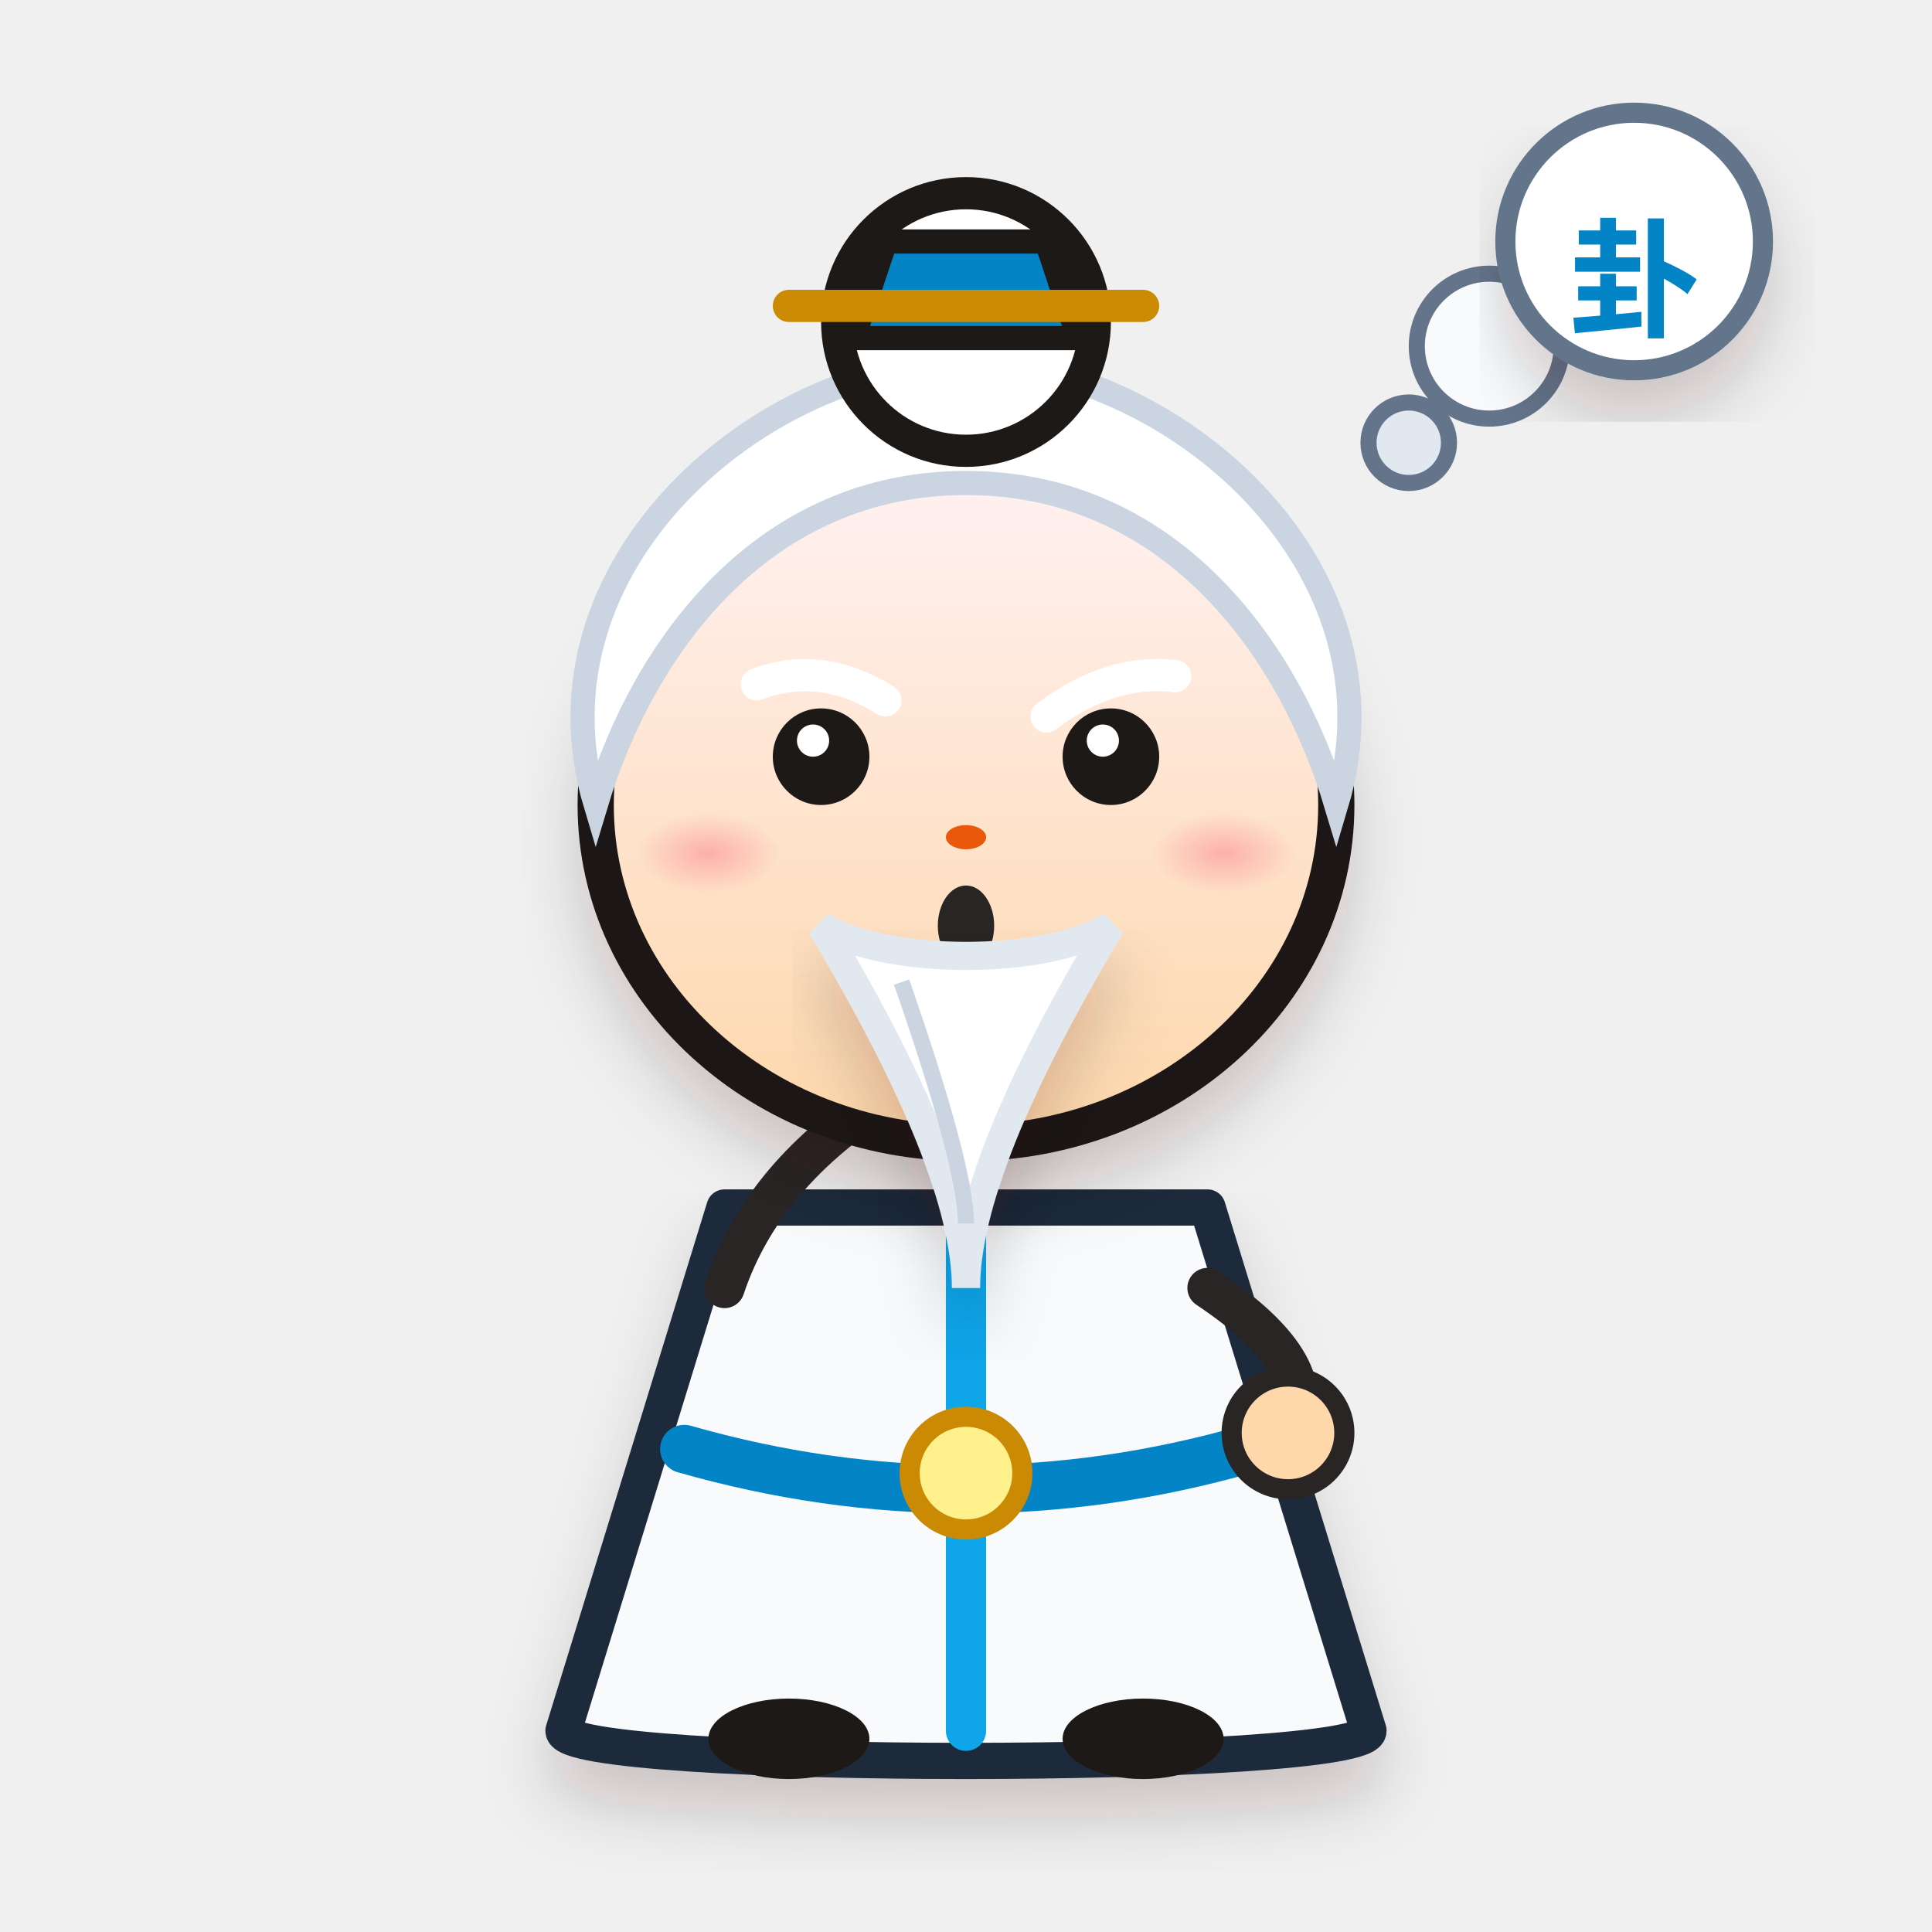
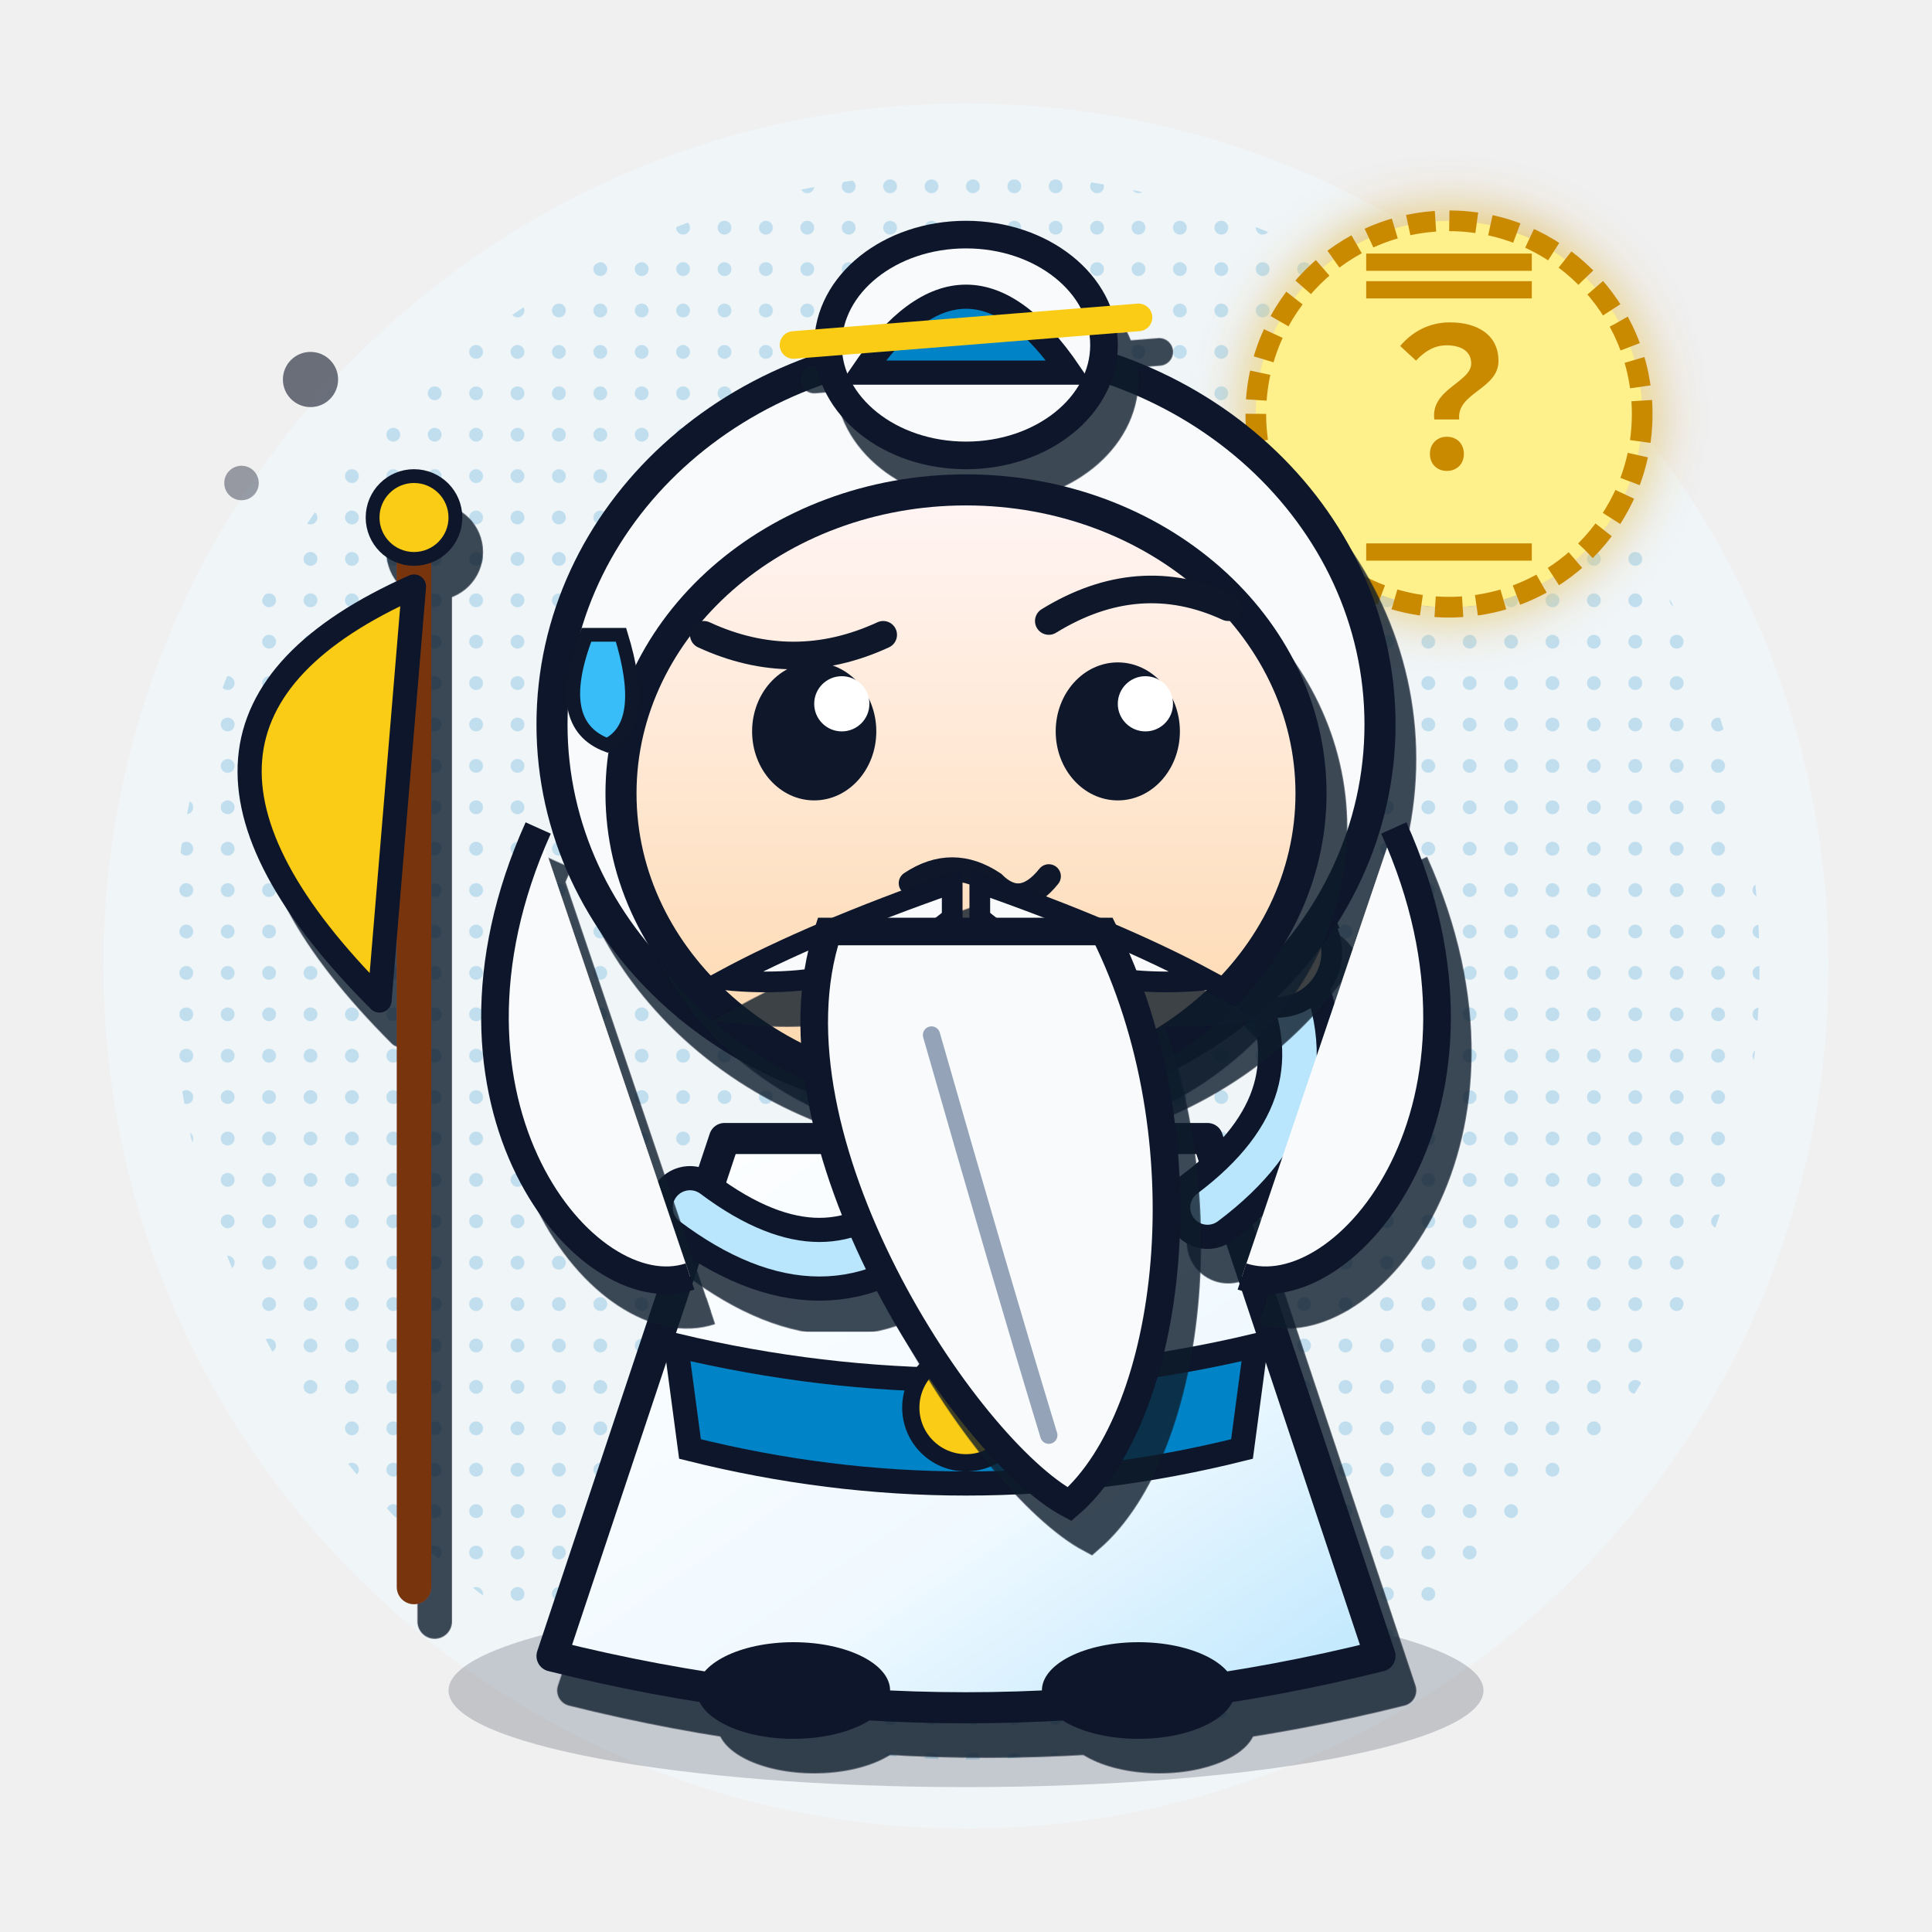
- <svg xmlns="http://www.w3.org/2000/svg" viewBox="0 0 240 240" width="100%" height="100%">
+ <svg xmlns="http://www.w3.org/2000/svg" viewBox="0 0 280 280" width="100%" height="100%">
  <defs>
-     <filter id="ink-shadow" x="-10%" y="-10%" width="130%" height="130%">
-       <feDropShadow dx="0" dy="5" stdDeviation="4" flood-color="#1c1917" flood-opacity="0.18" />
+     <pattern id="halftone-jt-think" width="6" height="6" patternUnits="userSpaceOnUse">
+       <circle cx="3" cy="3" r="1" fill="#0284c7" opacity="0.2" />
+     </pattern>
+     <filter id="comic-shadow-jt" x="-20%" y="-20%" width="140%" height="140%">
+       <feDropShadow dx="3" dy="5" stdDeviation="0" flood-color="#0f172a" flood-opacity="0.8" />
    </filter>
-     <linearGradient id="skin-grad" x1="0" y1="0" x2="0" y2="1">
-       <stop offset="0%" stop-color="#fff1f2" />
+     <filter id="glow-gold-jt" x="-20%" y="-20%" width="140%" height="140%">
+       <feGaussianBlur stdDeviation="3.5" result="blur" />
+       <feComposite in="SourceGraphic" in2="blur" operator="over" />
+     </filter>
+     <linearGradient id="robe-grad-jt" x1="0" y1="0" x2="1" y2="1">
+       <stop offset="0%" stop-color="#ffffff" />
+       <stop offset="60%" stop-color="#f0f9ff" />
+       <stop offset="100%" stop-color="#bae6fd" />
+     </linearGradient>
+     <linearGradient id="skin-jt" x1="0" y1="0" x2="0" y2="1">
+       <stop offset="0%" stop-color="#fff5f5" />
      <stop offset="100%" stop-color="#fed7aa" />
    </linearGradient>
-     <radialGradient id="blush-grad" cx="50%" cy="50%" r="50%">
-       <stop offset="0%" stop-color="#fb7185" stop-opacity="0.45" />
-       <stop offset="100%" stop-color="#fb7185" stop-opacity="0" />
-     </radialGradient>
  </defs>
-   <g id="jiang-taigong-thinking">
-     <path d="M 90 150 L 70 215 C 70 220 170 220 170 215 L 150 150 Z" fill="#f8fafc" stroke="#1e293b" stroke-width="4.5" stroke-linejoin="round" filter="url(#ink-shadow)" />
-     <path d="M 120 150 L 120 215" stroke="#0ea5e9" stroke-width="5" stroke-linecap="round" />
-     <path d="M 85 180 Q 120 190 155 180" stroke="#0284c7" stroke-width="6" fill="none" stroke-linecap="round" />
-     <circle cx="120" cy="183" r="7" fill="#fef08a" stroke="#ca8a04" stroke-width="2.5" />
-     <ellipse cx="98" cy="216" rx="10" ry="5" fill="#1c1917" />
-     <ellipse cx="142" cy="216" rx="10" ry="5" fill="#1c1917" />
-     <path d="M 90 160 Q 95 145 112 135" stroke="#292524" stroke-width="5" fill="none" stroke-linecap="round" />
-     <circle cx="112" cy="135" r="7" fill="#fed7aa" stroke="#292524" stroke-width="2.5" />
-     <path d="M 150 160 Q 165 170 160 178" stroke="#292524" stroke-width="5" fill="none" stroke-linecap="round" />
-     <circle cx="160" cy="178" r="7" fill="#fed7aa" stroke="#292524" stroke-width="2.5" />
-     <g transform="translate(165, 35)">
-       <circle cx="10" cy="20" r="5" fill="#e2e8f0" stroke="#64748b" stroke-width="2" />
-       <circle cx="20" cy="8" r="9" fill="#f8fafc" stroke="#64748b" stroke-width="2" />
-       <circle cx="38" cy="-5" r="16" fill="#ffffff" stroke="#64748b" stroke-width="2.5" filter="url(#ink-shadow)" />
-       <text x="38" y="0" font-family="'Noto Serif TC', serif" font-weight="900" font-size="16" fill="#0284c7" text-anchor="middle" dominant-baseline="middle">卦</text>
-     </g>
-     <ellipse cx="120" cy="100" rx="46" ry="42" fill="url(#skin-grad)" stroke="#1c1917" stroke-width="4.5" filter="url(#ink-shadow)" />
-     <ellipse cx="88" cy="106" rx="9" ry="5" fill="url(#blush-grad)" />
-     <ellipse cx="152" cy="106" rx="9" ry="5" fill="url(#blush-grad)" />
-     <path d="M 94 85 Q 102 82 110 87" stroke="#ffffff" stroke-width="4" stroke-linecap="round" fill="none" />
-     <path d="M 130 89 Q 138 83 146 84" stroke="#ffffff" stroke-width="4" stroke-linecap="round" fill="none" />
-     <circle cx="102" cy="94" r="6" fill="#1c1917" />
-     <circle cx="101" cy="92" r="2" fill="#ffffff" />
-     <circle cx="138" cy="94" r="6" fill="#1c1917" />
-     <circle cx="137" cy="92" r="2" fill="#ffffff" />
-     <ellipse cx="120" cy="104" rx="2.5" ry="1.5" fill="#ea580c" />
-     <ellipse cx="120" cy="115" rx="3.5" ry="5" fill="#292524" />
-     <path d="M 74 100 C 65 70 95 45 120 45 C 145 45 175 70 166 100 C 160 80 145 60 120 60 C 95 60 80 80 74 100 Z" fill="#ffffff" stroke="#cbd5e1" stroke-width="3" />
-     <circle cx="120" cy="40" r="16" fill="#ffffff" stroke="#1c1917" stroke-width="4" />
-     <path d="M 106 42 L 134 42 L 130 30 L 110 30 Z" fill="#0284c7" stroke="#1c1917" stroke-width="3" />
-     <path d="M 98 38 L 142 38" stroke="#ca8a04" stroke-width="4" stroke-linecap="round" />
-     <path d="M 102 115 Q 120 145 120 160 Q 120 145 138 115 C 130 120 110 120 102 115 Z" fill="#ffffff" stroke="#e2e8f0" stroke-width="3.5" filter="url(#ink-shadow)" />
-     <path d="M 112 122 Q 120 145 120 152" stroke="#cbd5e1" stroke-width="2" fill="none" />
+   <circle cx="140" cy="140" r="125" fill="#f0f9ff" opacity="0.5" />
+   <circle cx="140" cy="140" r="115" fill="url(#halftone-jt-think)" />
+   <g transform="translate(210, 60)" filter="url(#glow-gold-jt)">
+     <circle cx="0" cy="0" r="28" fill="#fef08a" stroke="#ca8a04" stroke-width="3" stroke-dasharray="4 2" />
+     <text x="0" y="8" font-family="'Noto Serif TC', serif" font-weight="900" font-size="28" fill="#ca8a04" text-anchor="middle">？</text>
+     <line x1="-12" y1="-18" x2="12" y2="-18" stroke="#ca8a04" stroke-width="2.5" />
+     <line x1="-12" y1="-22" x2="12" y2="-22" stroke="#ca8a04" stroke-width="2.5" />
+     <line x1="-12" y1="20" x2="12" y2="20" stroke="#ca8a04" stroke-width="2.5" />
+   </g>
+   <circle cx="45" cy="55" r="4" fill="#0f172a" opacity="0.6" />
+   <circle cx="35" cy="70" r="2.5" fill="#0f172a" opacity="0.4" />
+   <ellipse cx="140" cy="245" rx="75" ry="14" fill="#0f172a" opacity="0.2" />
+   <g id="apricot-flag" filter="url(#comic-shadow-jt)">
+     <path d="M 60 80 L 60 230" stroke="#78350f" stroke-width="5" stroke-linecap="round" />
+     <circle cx="60" cy="75" r="6" fill="#facc15" stroke="#0f172a" stroke-width="2" />
+     <path d="M 60 85 Q 15 105 55 145 Z" fill="#facc15" stroke="#0f172a" stroke-width="3.5" stroke-linejoin="round" />
+   </g>
+   <g id="body" filter="url(#comic-shadow-jt)">
+     <path d="M 105 165 L 80 240 Q 140 255 200 240 L 175 165 Z" fill="url(#robe-grad-jt)" stroke="#0f172a" stroke-width="4.5" stroke-linejoin="round" />
+     <path d="M 98 195 Q 140 205 182 195 L 180 210 Q 140 220 100 210 Z" fill="#0284c7" stroke="#0f172a" stroke-width="3.5" />
+     <circle cx="140" cy="204" r="8" fill="#facc15" stroke="#0f172a" stroke-width="2.5" />
+     <ellipse cx="115" cy="245" rx="14" ry="7" fill="#0f172a" />
+     <ellipse cx="165" cy="245" rx="14" ry="7" fill="#0f172a" />
+   </g>
+   <g id="arms" filter="url(#comic-shadow-jt)">
+     <path d="M 175 175 Q 195 160 185 140" stroke="#0f172a" stroke-width="12" stroke-linecap="round" fill="none" />
+     <path d="M 175 175 Q 195 160 185 140" stroke="#bae6fd" stroke-width="5" stroke-linecap="round" fill="none" />
+     <circle cx="185" cy="138" r="8" fill="#fed7aa" stroke="#0f172a" stroke-width="3" />
+     <path d="M 183 133 Q 190 128 193 135" stroke="#0f172a" stroke-width="2.5" fill="none" />
+     <path d="M 100 175 Q 120 190 135 175" stroke="#0f172a" stroke-width="12" stroke-linecap="round" fill="none" />
+     <path d="M 100 175 Q 120 190 135 175" stroke="#bae6fd" stroke-width="5" stroke-linecap="round" fill="none" />
+     <circle cx="138" cy="172" r="8" fill="#fed7aa" stroke="#0f172a" stroke-width="3" />
+   </g>
+   <g id="hair-back" filter="url(#comic-shadow-jt)">
+     <ellipse cx="140" cy="105" rx="60" ry="55" fill="#f8fafc" stroke="#0f172a" stroke-width="4.5" />
+     <path d="M 78 120 C 60 160 85 190 100 185" fill="#f8fafc" stroke="#0f172a" stroke-width="4" />
+     <path d="M 202 120 C 220 160 195 190 180 185" fill="#f8fafc" stroke="#0f172a" stroke-width="4" />
+   </g>
+   <g id="topknot" filter="url(#comic-shadow-jt)">
+     <ellipse cx="140" cy="50" rx="20" ry="16" fill="#f8fafc" stroke="#0f172a" stroke-width="4" />
+     <path d="M 125 54 Q 140 32 155 54 Z" fill="#0284c7" stroke="#0f172a" stroke-width="3.5" />
+     <path d="M 115 50 L 165 46" stroke="#facc15" stroke-width="4" stroke-linecap="round" />
+   </g>
+   <ellipse cx="140" cy="115" rx="50" ry="44" fill="url(#skin-jt)" stroke="#0f172a" stroke-width="4.5" filter="url(#comic-shadow-jt)" />
+   <path d="M 85 92 Q 80 105 88 108 Q 94 105 90 92 Z" fill="#38bdf8" stroke="#0f172a" stroke-width="2" />
+   <g id="eyes">
+     <ellipse cx="118" cy="106" rx="9" ry="10" fill="#0f172a" />
+     <circle cx="122" cy="102" r="4" fill="#ffffff" />
+     <ellipse cx="162" cy="106" rx="9" ry="10" fill="#0f172a" />
+     <circle cx="166" cy="102" r="4" fill="#ffffff" />
+   </g>
+   <path d="M 102 92 Q 115 98 128 92" stroke="#0f172a" stroke-width="4" stroke-linecap="round" fill="none" />
+   <path d="M 152 90 Q 165 82 178 88" stroke="#0f172a" stroke-width="4" stroke-linecap="round" fill="none" />
+   <path d="M 132 128 Q 138 124 144 128 Q 148 132 152 127" stroke="#0f172a" stroke-width="3.5" stroke-linecap="round" fill="none" />
+   <g id="beard" filter="url(#comic-shadow-jt)">
+     <path d="M 138 128 Q 118 135 105 142 Q 125 144 138 133 Z" fill="#f8fafc" stroke="#0f172a" stroke-width="3" />
+     <path d="M 142 128 Q 162 135 175 142 Q 155 144 142 133 Z" fill="#f8fafc" stroke="#0f172a" stroke-width="3" />
+     <path d="M 120 135 C 110 165 140 210 155 218 C 170 205 175 165 160 135 Z" fill="#f8fafc" stroke="#0f172a" stroke-width="4" />
+     <path d="M 135 150 Q 145 185 152 208" stroke="#94a3b8" stroke-width="2.5" stroke-linecap="round" fill="none" />
  </g>
</svg>
